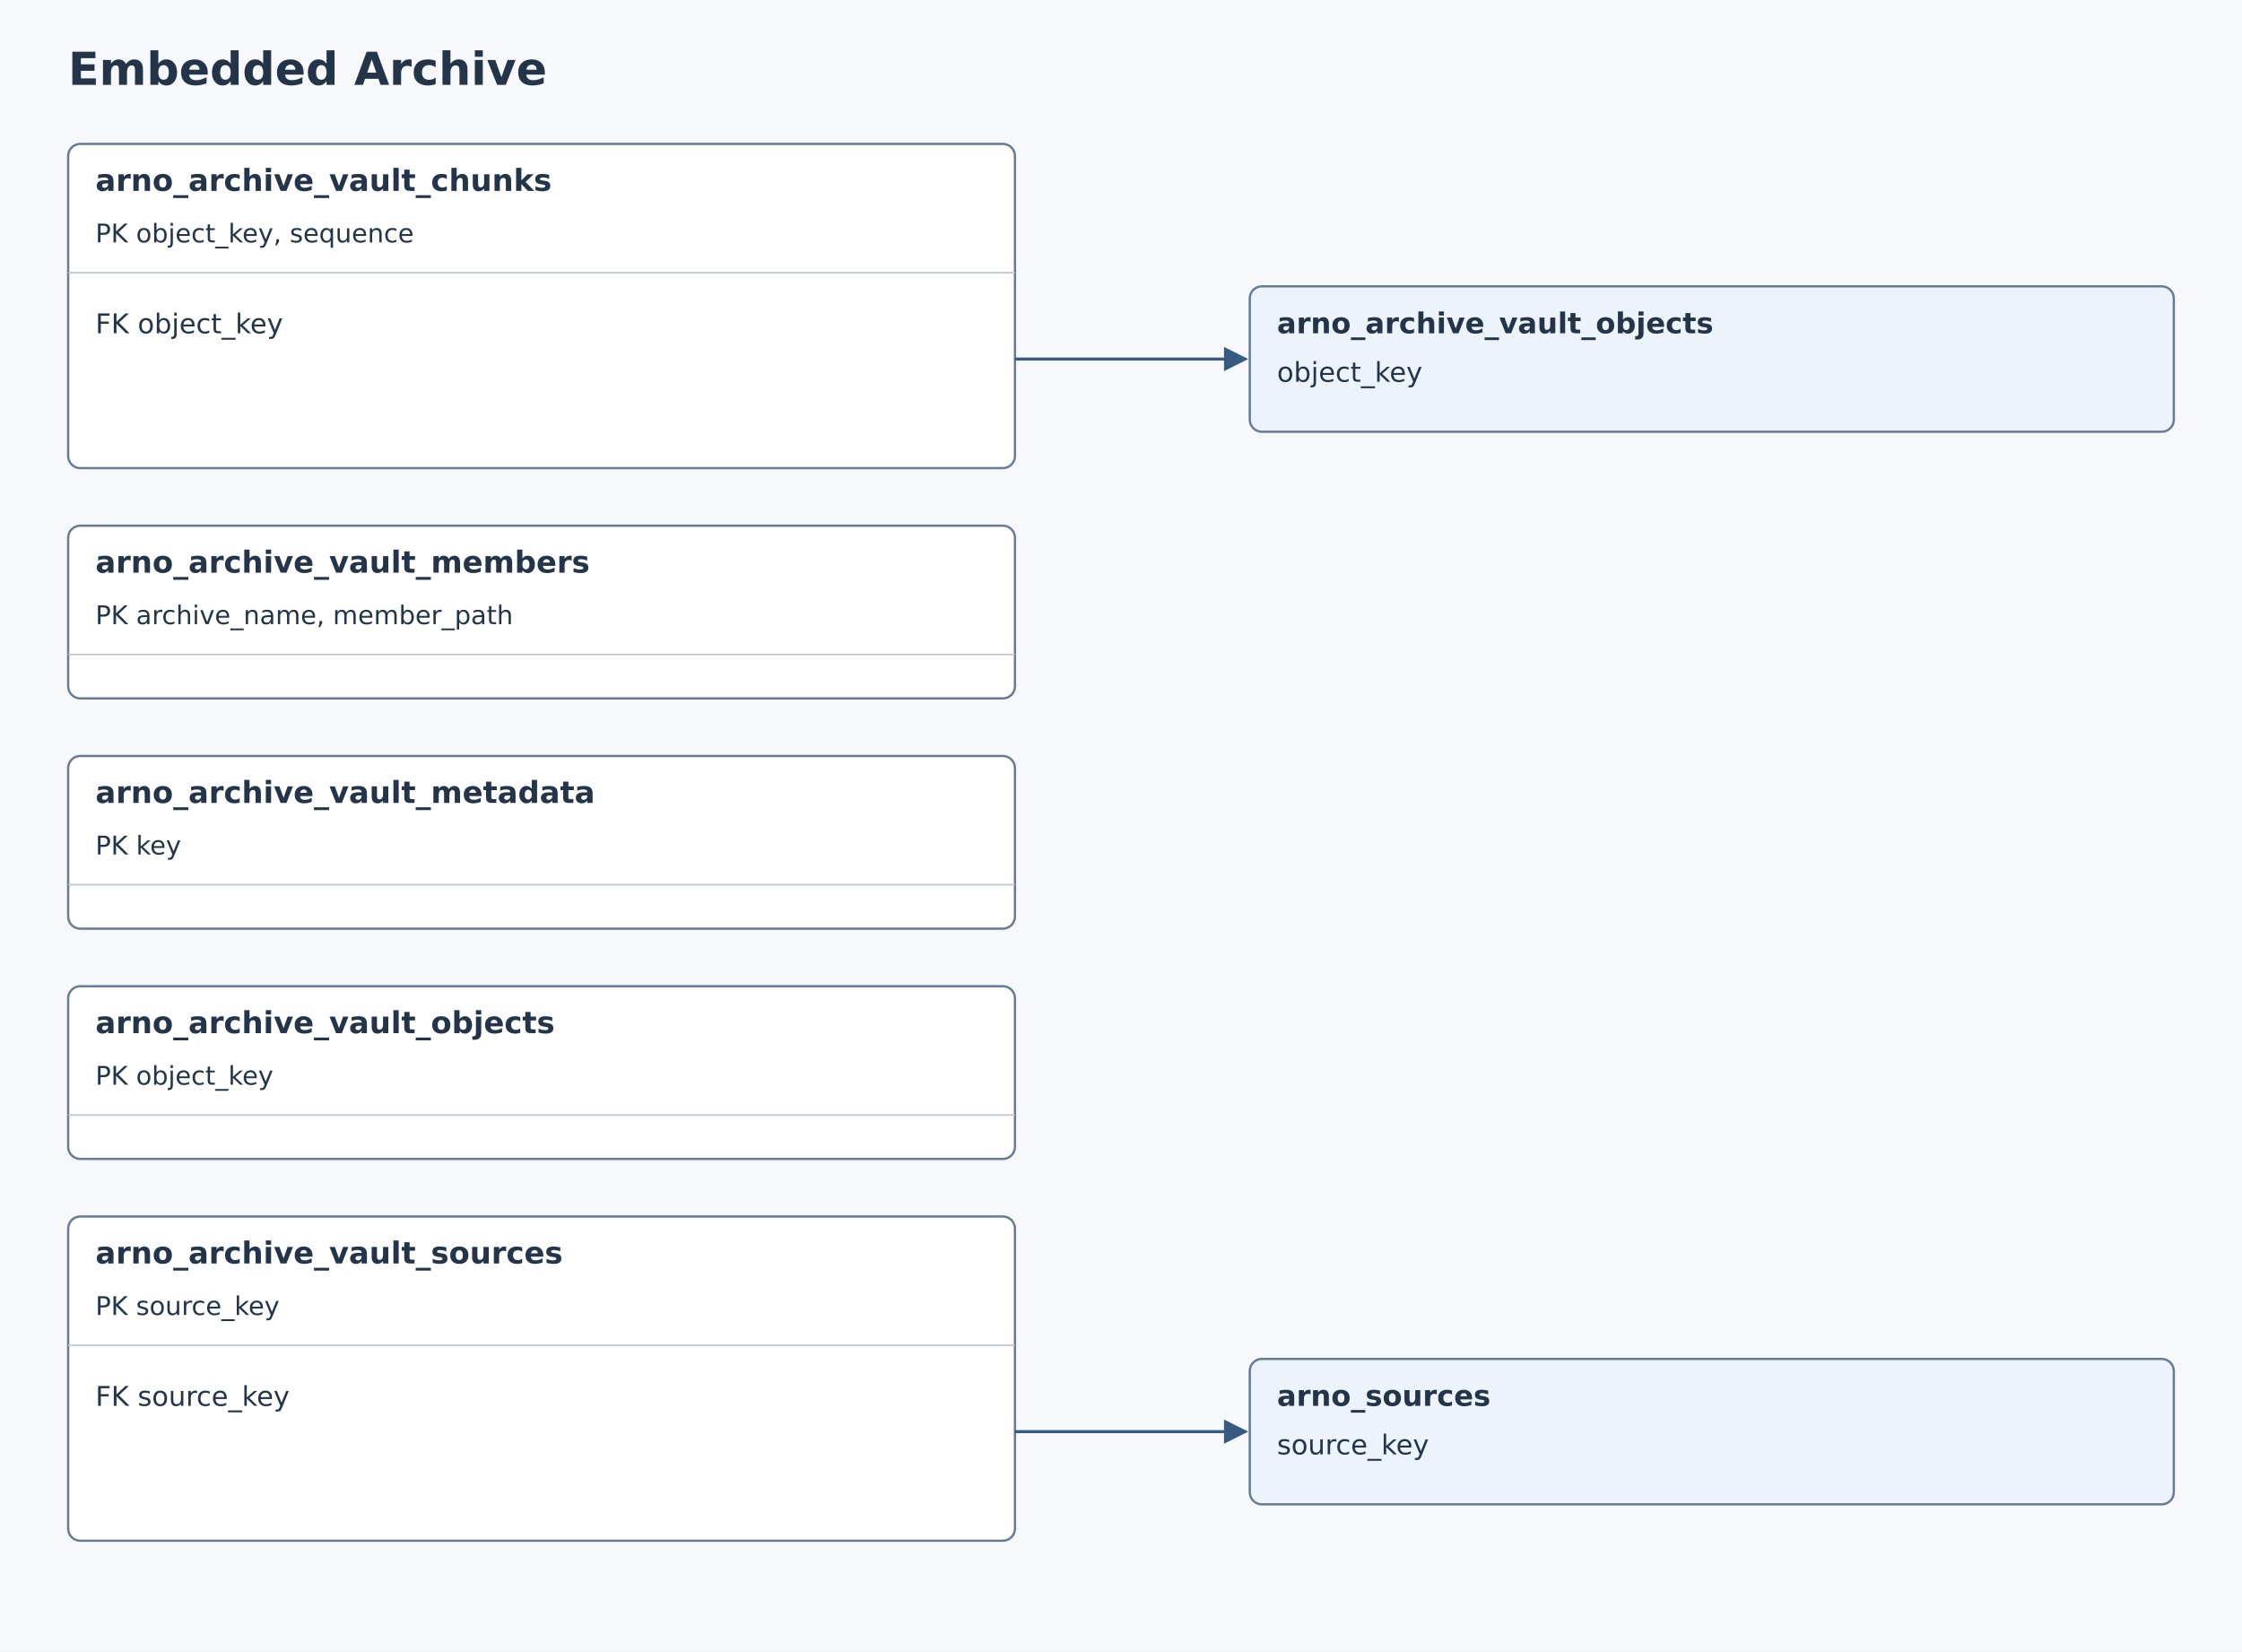
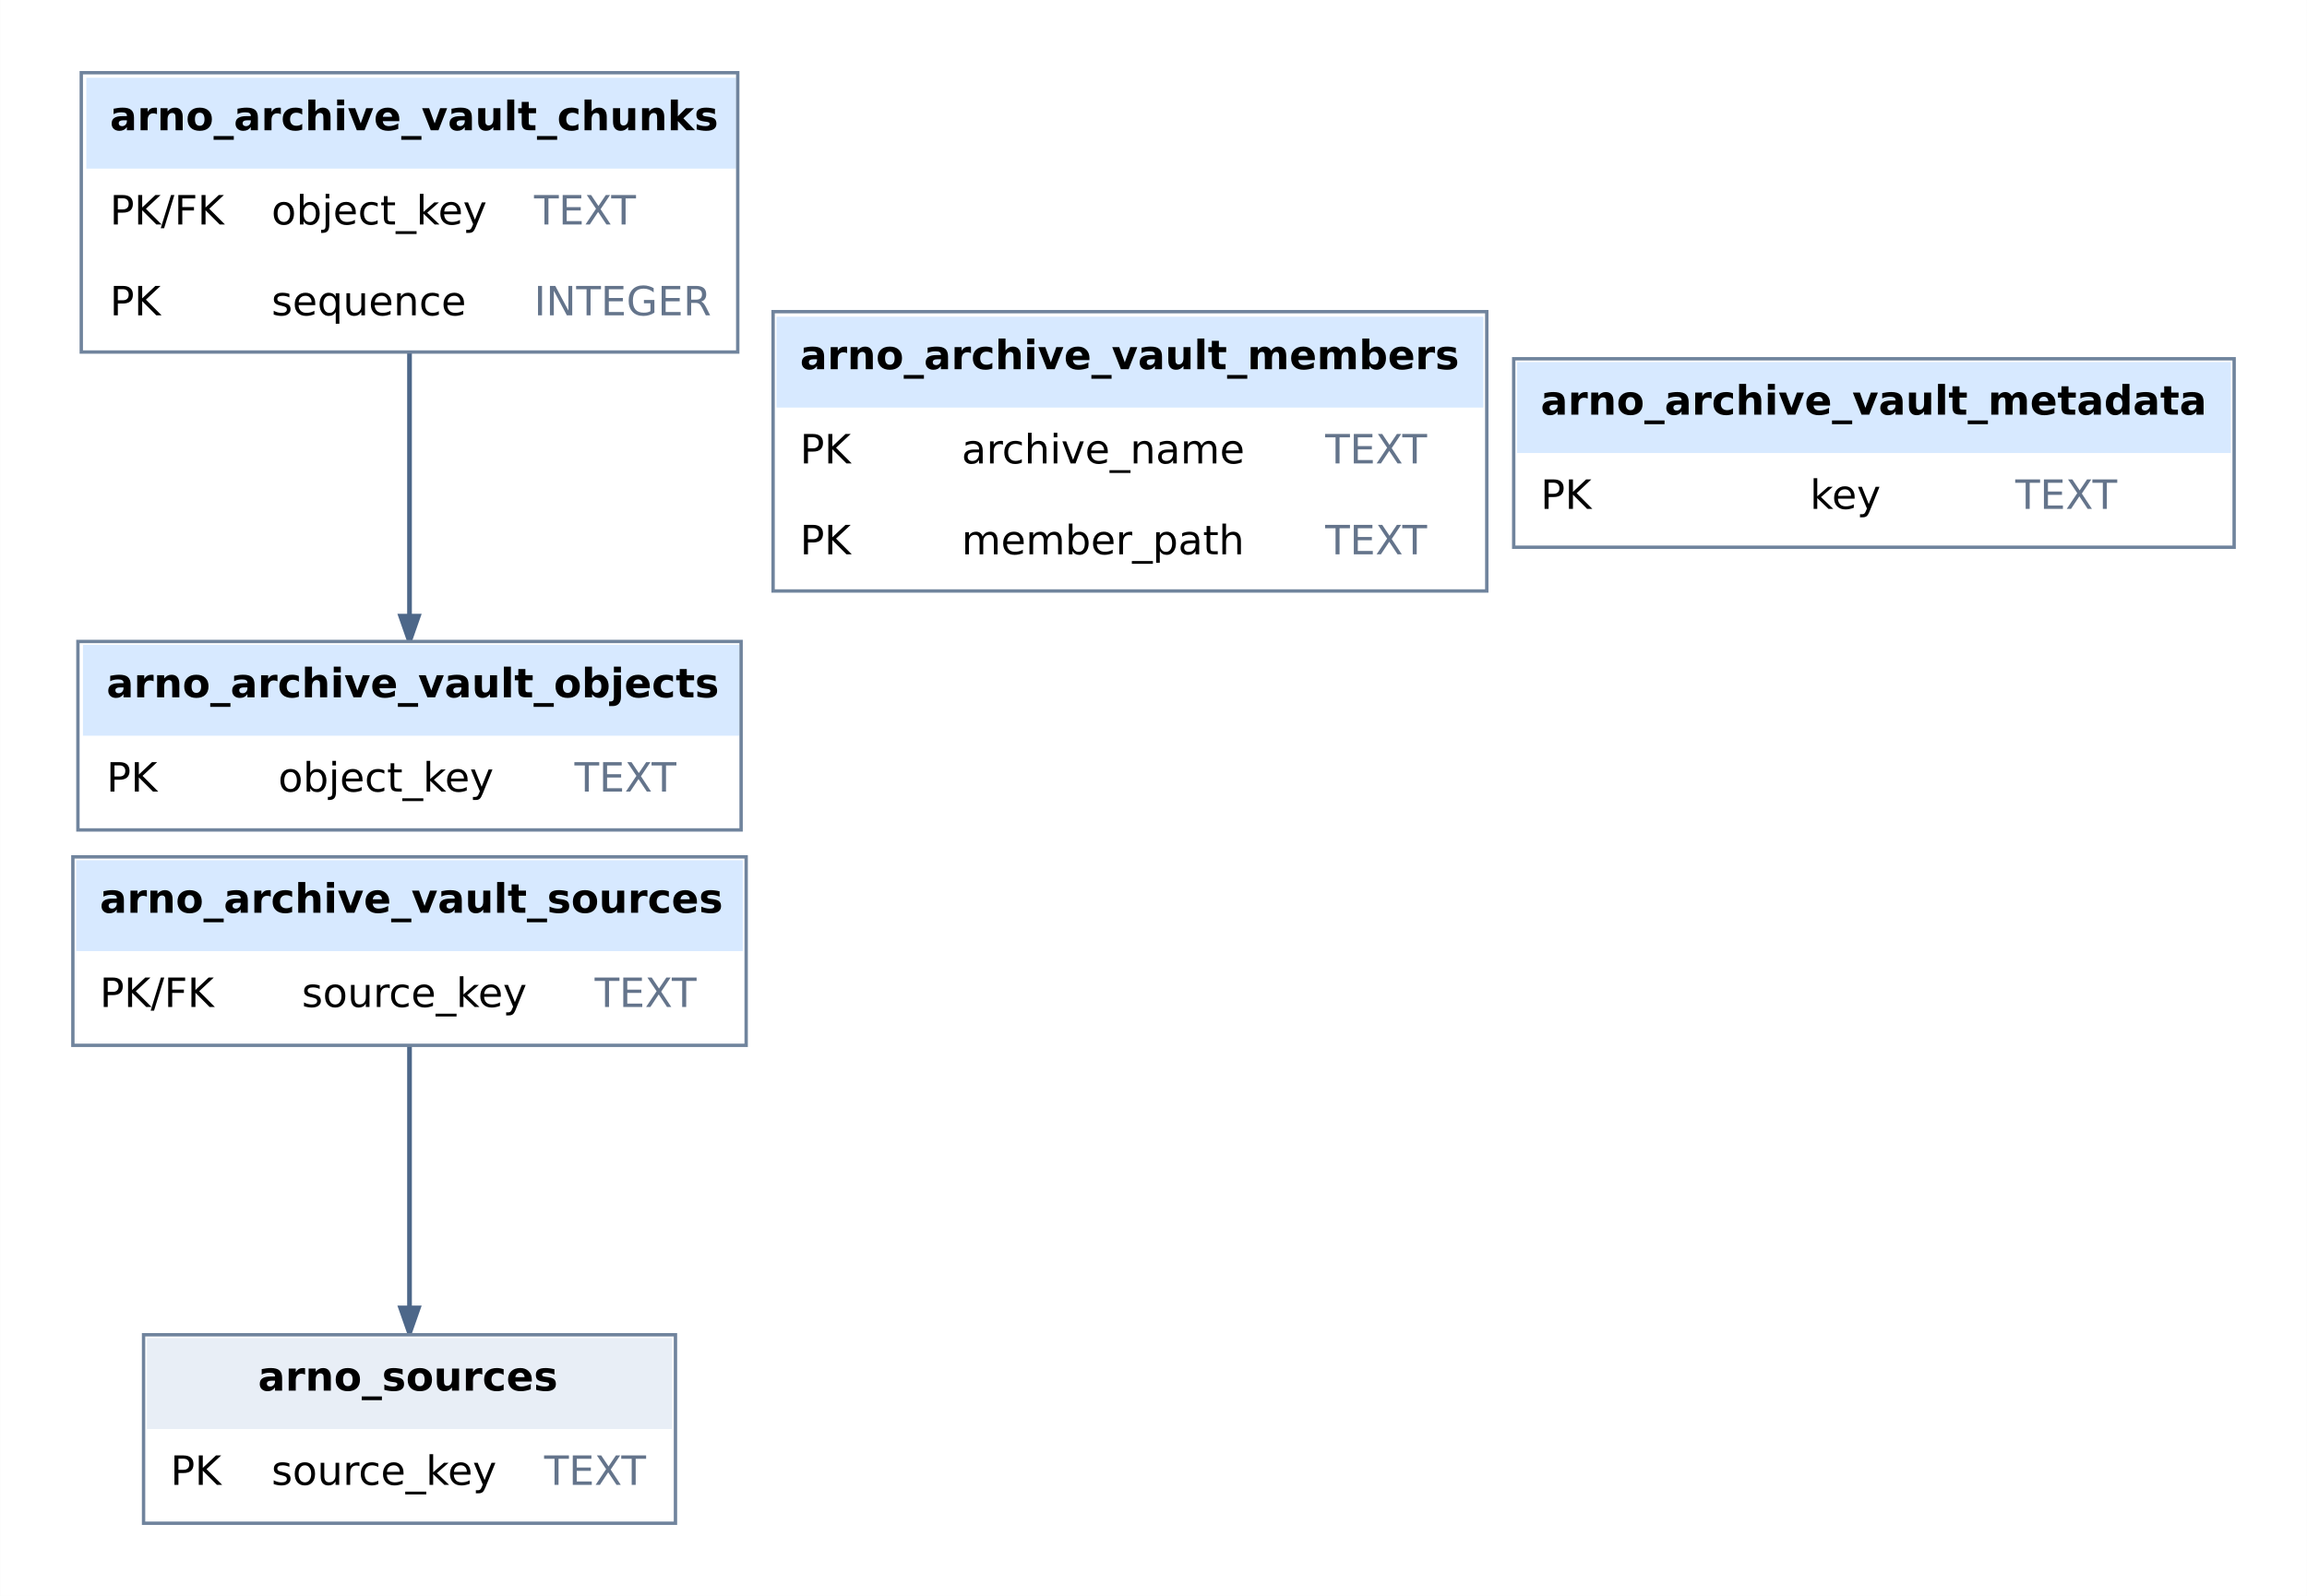
- <svg xmlns="http://www.w3.org/2000/svg" width="1480" height="1090" viewBox="0 0 1480 1090">
-   <defs>
-     <marker id="arrow" markerWidth="8" markerHeight="8" refX="7" refY="4" orient="auto">
-       <path d="M0,0 L8,4 L0,8 Z" fill="#385a80" />
-     </marker>
-   </defs>
-   <rect width="100%" height="100%" fill="#f6f8fb" />
-   <text x="45" y="56" font-family="DejaVu Sans, sans-serif" font-size="30" font-weight="bold" fill="#243449">Embedded Archive</text>
-   <rect x="45" y="95" width="625" height="214" rx="8" fill="white" stroke="#667b95" stroke-width="1.5" />
-   <text x="63" y="126" font-family="DejaVu Sans, sans-serif" font-size="20" font-weight="bold" fill="#243449">arno_archive_vault_chunks</text>
-   <text x="63" y="160" font-family="DejaVu Sans, sans-serif" font-size="17" font-weight="normal" fill="#243449">PK  object_key, sequence</text>
-   <line x1="45" y1="180" x2="670" y2="180" stroke="#bbc6d4" />
-   <text x="63" y="220" font-family="DejaVu Sans, sans-serif" font-size="18" font-weight="normal" fill="#243449">FK  object_key</text>
-   <rect x="825" y="189" width="610" height="96" rx="8" fill="#edf3fa" stroke="#667b95" stroke-width="1.5" />
-   <text x="843" y="220" font-family="DejaVu Sans, sans-serif" font-size="19" font-weight="bold" fill="#243449">arno_archive_vault_objects</text>
-   <text x="843" y="252" font-family="DejaVu Sans, sans-serif" font-size="18" font-weight="normal" fill="#243449">object_key</text>
-   <path d="M 670 237.0 H 822" fill="none" stroke="#385a80" stroke-width="2" marker-end="url(#arrow)" />
-   <rect x="45" y="347" width="625" height="114" rx="8" fill="white" stroke="#667b95" stroke-width="1.5" />
-   <text x="63" y="378" font-family="DejaVu Sans, sans-serif" font-size="20" font-weight="bold" fill="#243449">arno_archive_vault_members</text>
-   <text x="63" y="412" font-family="DejaVu Sans, sans-serif" font-size="17" font-weight="normal" fill="#243449">PK  archive_name, member_path</text>
-   <line x1="45" y1="432" x2="670" y2="432" stroke="#bbc6d4" />
-   <rect x="45" y="499" width="625" height="114" rx="8" fill="white" stroke="#667b95" stroke-width="1.5" />
-   <text x="63" y="530" font-family="DejaVu Sans, sans-serif" font-size="20" font-weight="bold" fill="#243449">arno_archive_vault_metadata</text>
-   <text x="63" y="564" font-family="DejaVu Sans, sans-serif" font-size="17" font-weight="normal" fill="#243449">PK  key</text>
-   <line x1="45" y1="584" x2="670" y2="584" stroke="#bbc6d4" />
-   <rect x="45" y="651" width="625" height="114" rx="8" fill="white" stroke="#667b95" stroke-width="1.5" />
-   <text x="63" y="682" font-family="DejaVu Sans, sans-serif" font-size="20" font-weight="bold" fill="#243449">arno_archive_vault_objects</text>
-   <text x="63" y="716" font-family="DejaVu Sans, sans-serif" font-size="17" font-weight="normal" fill="#243449">PK  object_key</text>
-   <line x1="45" y1="736" x2="670" y2="736" stroke="#bbc6d4" />
-   <rect x="45" y="803" width="625" height="214" rx="8" fill="white" stroke="#667b95" stroke-width="1.5" />
-   <text x="63" y="834" font-family="DejaVu Sans, sans-serif" font-size="20" font-weight="bold" fill="#243449">arno_archive_vault_sources</text>
-   <text x="63" y="868" font-family="DejaVu Sans, sans-serif" font-size="17" font-weight="normal" fill="#243449">PK  source_key</text>
-   <line x1="45" y1="888" x2="670" y2="888" stroke="#bbc6d4" />
-   <text x="63" y="928" font-family="DejaVu Sans, sans-serif" font-size="18" font-weight="normal" fill="#243449">FK  source_key</text>
-   <rect x="825" y="897" width="610" height="96" rx="8" fill="#edf3fa" stroke="#667b95" stroke-width="1.5" />
-   <text x="843" y="928" font-family="DejaVu Sans, sans-serif" font-size="19" font-weight="bold" fill="#243449">arno_sources</text>
-   <text x="843" y="960" font-family="DejaVu Sans, sans-serif" font-size="18" font-weight="normal" fill="#243449">source_key</text>
-   <path d="M 670 945.0 H 822" fill="none" stroke="#385a80" stroke-width="2" marker-end="url(#arrow)" />
+ <svg xmlns="http://www.w3.org/2000/svg" xmlns:xlink="http://www.w3.org/1999/xlink" width="685pt" height="474pt" viewBox="0.00 0.00 685.20 474.20">
+   <g id="graph0" class="graph" transform="scale(1 1) rotate(0) translate(21.6 452.6)">
+     <polygon fill="white" stroke="transparent" points="-21.6,21.6 -21.6,-452.6 663.6,-452.6 663.6,21.6 -21.6,21.6" />
+     <g id="edge1" class="edge">
+       <g id="a_edge1">
+         <a xlink:title="arno_archive_vault_chunks.object_key u2192 arno_archive_vault_objects.object_key">
+           <path fill="none" stroke="#4d6789" stroke-width="1.4" d="M100,-347.83C100,-347.83 100,-269.53 100,-269.53" />
+           <polygon fill="#4d6789" stroke="#4d6789" stroke-width="1.4" points="102.63,-269.53 100,-262.03 97.38,-269.53 102.63,-269.53" />
+         </a>
+       </g>
+     </g>
+     <g id="edge2" class="edge">
+       <g id="a_edge2">
+         <a xlink:title="arno_archive_vault_sources.source_key u2192 arno_sources.source_key">
+           <path fill="none" stroke="#4d6789" stroke-width="1.4" d="M100,-141.95C100,-141.95 100,-63.98 100,-63.98" />
+           <polygon fill="#4d6789" stroke="#4d6789" stroke-width="1.4" points="102.63,-63.98 100,-56.48 97.38,-63.98 102.63,-63.98" />
+         </a>
+       </g>
+     </g>
+     <g id="node1" class="node">
+       <polygon fill="white" stroke="transparent" points="2.5,-348 2.5,-431 197.5,-431 197.5,-348 2.5,-348" />
+       <polygon fill="#d7e9ff" stroke="transparent" points="4,-402.5 4,-429.5 197,-429.5 197,-402.5 4,-402.5" />
+       <text text-anchor="start" x="11" y="-413.9" font-family="DejaVu Sans" font-weight="bold" font-size="12.00">arno_archive_vault_chunks</text>
+       <text text-anchor="start" x="11" y="-385.9" font-family="DejaVu Sans" font-size="12.00">PK/FK</text>
+       <text text-anchor="start" x="59" y="-385.9" font-family="DejaVu Sans" font-size="12.00">object_key</text>
+       <text text-anchor="start" x="137" y="-385.9" font-family="DejaVu Sans" font-size="12.00" fill="#64748b">TEXT</text>
+       <text text-anchor="start" x="11" y="-358.9" font-family="DejaVu Sans" font-size="12.00">PK</text>
+       <text text-anchor="start" x="59" y="-358.9" font-family="DejaVu Sans" font-size="12.00">sequence</text>
+       <text text-anchor="start" x="137" y="-358.9" font-family="DejaVu Sans" font-size="12.00" fill="#64748b">INTEGER</text>
+       <polygon fill="none" stroke="#70849d" points="2.5,-348 2.5,-431 197.5,-431 197.5,-348 2.5,-348" />
+     </g>
+     <g id="node2" class="node">
+       <polygon fill="white" stroke="transparent" points="208,-277 208,-360 420,-360 420,-277 208,-277" />
+       <polygon fill="#d7e9ff" stroke="transparent" points="209,-331.5 209,-358.5 419,-358.5 419,-331.5 209,-331.5" />
+       <text text-anchor="start" x="216" y="-342.9" font-family="DejaVu Sans" font-weight="bold" font-size="12.00">arno_archive_vault_members</text>
+       <text text-anchor="start" x="216" y="-314.9" font-family="DejaVu Sans" font-size="12.00">PK</text>
+       <text text-anchor="start" x="264" y="-314.9" font-family="DejaVu Sans" font-size="12.00">archive_name</text>
+       <text text-anchor="start" x="372" y="-314.9" font-family="DejaVu Sans" font-size="12.00" fill="#64748b">TEXT</text>
+       <text text-anchor="start" x="216" y="-287.9" font-family="DejaVu Sans" font-size="12.00">PK</text>
+       <text text-anchor="start" x="264" y="-287.9" font-family="DejaVu Sans" font-size="12.00">member_path</text>
+       <text text-anchor="start" x="372" y="-287.9" font-family="DejaVu Sans" font-size="12.00" fill="#64748b">TEXT</text>
+       <polygon fill="none" stroke="#70849d" points="208,-277 208,-360 420,-360 420,-277 208,-277" />
+     </g>
+     <g id="node3" class="node">
+       <polygon fill="white" stroke="transparent" points="428,-290 428,-346 642,-346 642,-290 428,-290" />
+       <polygon fill="#d7e9ff" stroke="transparent" points="429,-318 429,-345 641,-345 641,-318 429,-318" />
+       <text text-anchor="start" x="436" y="-329.4" font-family="DejaVu Sans" font-weight="bold" font-size="12.00">arno_archive_vault_metadata</text>
+       <text text-anchor="start" x="436" y="-301.4" font-family="DejaVu Sans" font-size="12.00">PK</text>
+       <text text-anchor="start" x="516" y="-301.4" font-family="DejaVu Sans" font-size="12.00">key</text>
+       <text text-anchor="start" x="577" y="-301.4" font-family="DejaVu Sans" font-size="12.00" fill="#64748b">TEXT</text>
+       <polygon fill="none" stroke="#70849d" points="428,-290 428,-346 642,-346 642,-290 428,-290" />
+     </g>
+     <g id="node4" class="node">
+       <polygon fill="white" stroke="transparent" points="1.5,-206 1.5,-262 198.5,-262 198.5,-206 1.5,-206" />
+       <polygon fill="#d7e9ff" stroke="transparent" points="3,-234 3,-261 198,-261 198,-234 3,-234" />
+       <text text-anchor="start" x="10" y="-245.4" font-family="DejaVu Sans" font-weight="bold" font-size="12.00">arno_archive_vault_objects</text>
+       <text text-anchor="start" x="10" y="-217.4" font-family="DejaVu Sans" font-size="12.00">PK</text>
+       <text text-anchor="start" x="61" y="-217.4" font-family="DejaVu Sans" font-size="12.00">object_key</text>
+       <text text-anchor="start" x="149" y="-217.4" font-family="DejaVu Sans" font-size="12.00" fill="#64748b">TEXT</text>
+       <polygon fill="none" stroke="#70849d" points="1.5,-206 1.5,-262 198.5,-262 198.5,-206 1.5,-206" />
+     </g>
+     <g id="node5" class="node">
+       <polygon fill="white" stroke="transparent" points="0,-142 0,-198 200,-198 200,-142 0,-142" />
+       <polygon fill="#d7e9ff" stroke="transparent" points="1,-170 1,-197 199,-197 199,-170 1,-170" />
+       <text text-anchor="start" x="8" y="-181.4" font-family="DejaVu Sans" font-weight="bold" font-size="12.00">arno_archive_vault_sources</text>
+       <text text-anchor="start" x="8" y="-153.4" font-family="DejaVu Sans" font-size="12.00">PK/FK</text>
+       <text text-anchor="start" x="68" y="-153.4" font-family="DejaVu Sans" font-size="12.00">source_key</text>
+       <text text-anchor="start" x="155" y="-153.4" font-family="DejaVu Sans" font-size="12.00" fill="#64748b">TEXT</text>
+       <polygon fill="none" stroke="#70849d" points="0,-142 0,-198 200,-198 200,-142 0,-142" />
+     </g>
+     <g id="node6" class="node">
+       <polygon fill="white" stroke="transparent" points="21,0 21,-56 179,-56 179,0 21,0" />
+       <polygon fill="#e8eef6" stroke="transparent" points="22,-28 22,-55 178,-55 178,-28 22,-28" />
+       <text text-anchor="start" x="55" y="-39.4" font-family="DejaVu Sans" font-weight="bold" font-size="12.00">arno_sources</text>
+       <text text-anchor="start" x="29" y="-11.4" font-family="DejaVu Sans" font-size="12.00">PK</text>
+       <text text-anchor="start" x="59" y="-11.4" font-family="DejaVu Sans" font-size="12.00">source_key</text>
+       <text text-anchor="start" x="140" y="-11.4" font-family="DejaVu Sans" font-size="12.00" fill="#64748b">TEXT</text>
+       <polygon fill="none" stroke="#70849d" points="21,0 21,-56 179,-56 179,0 21,0" />
+     </g>
+   </g>
</svg>
